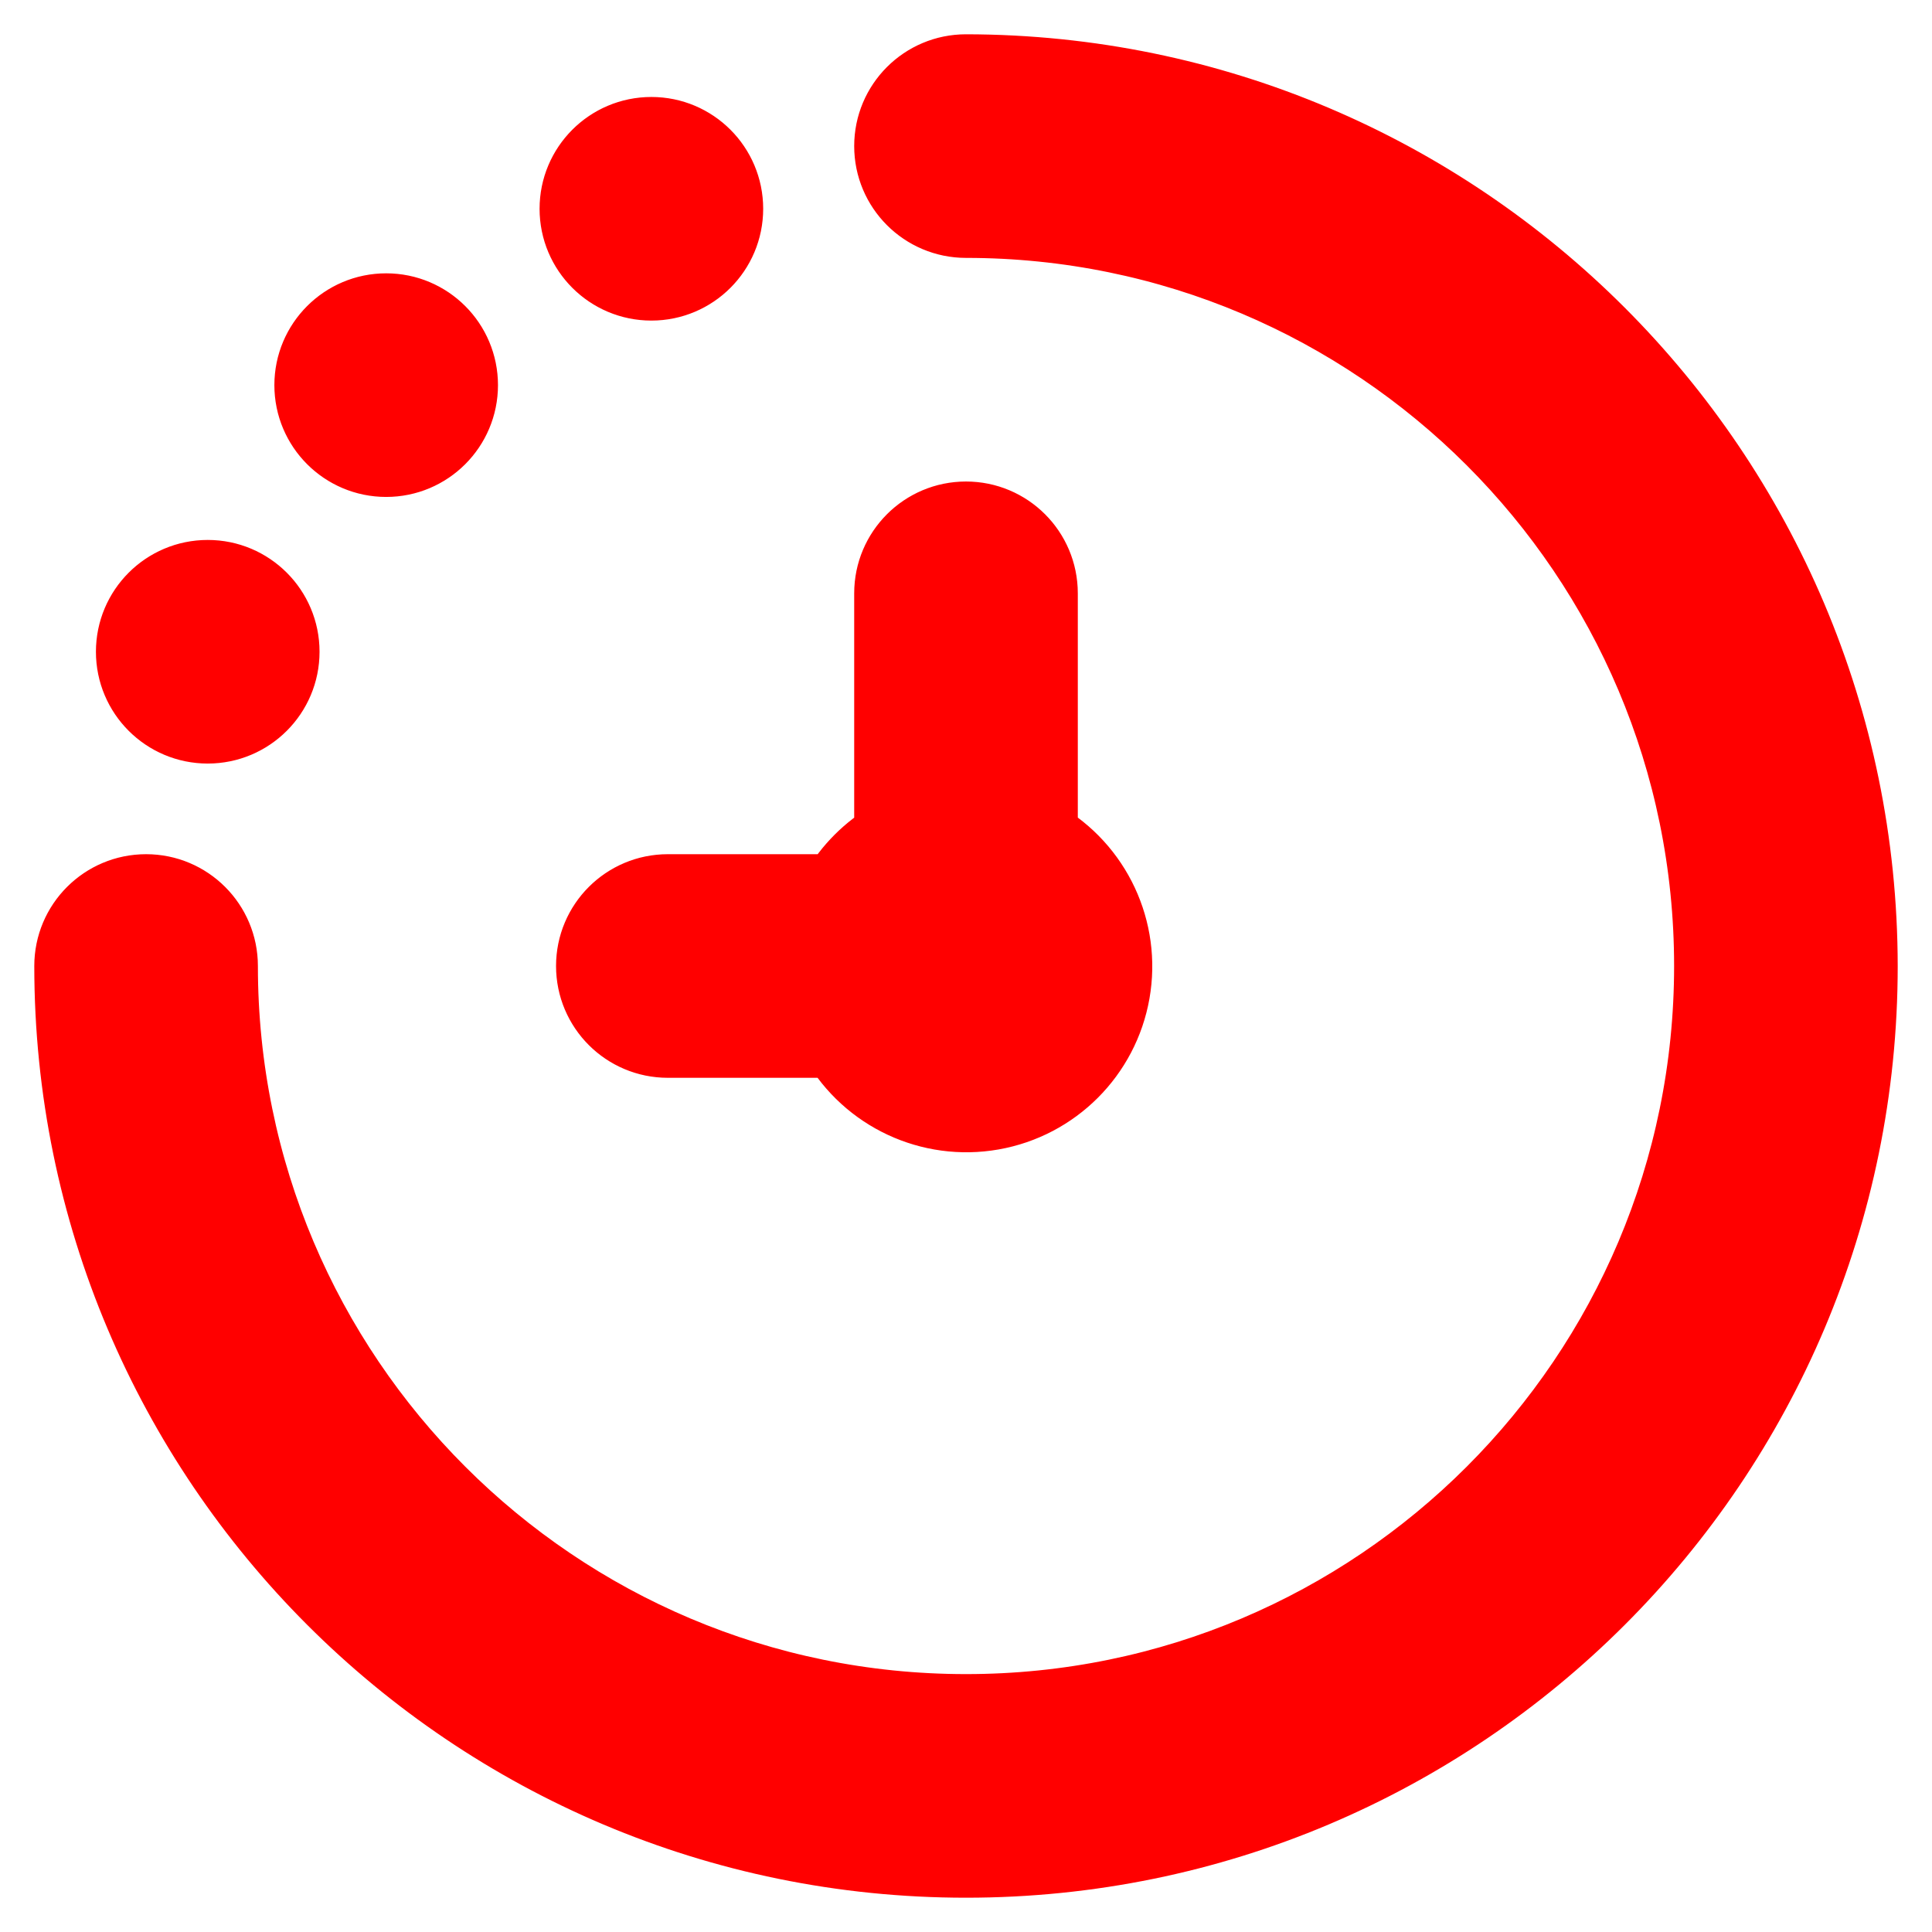
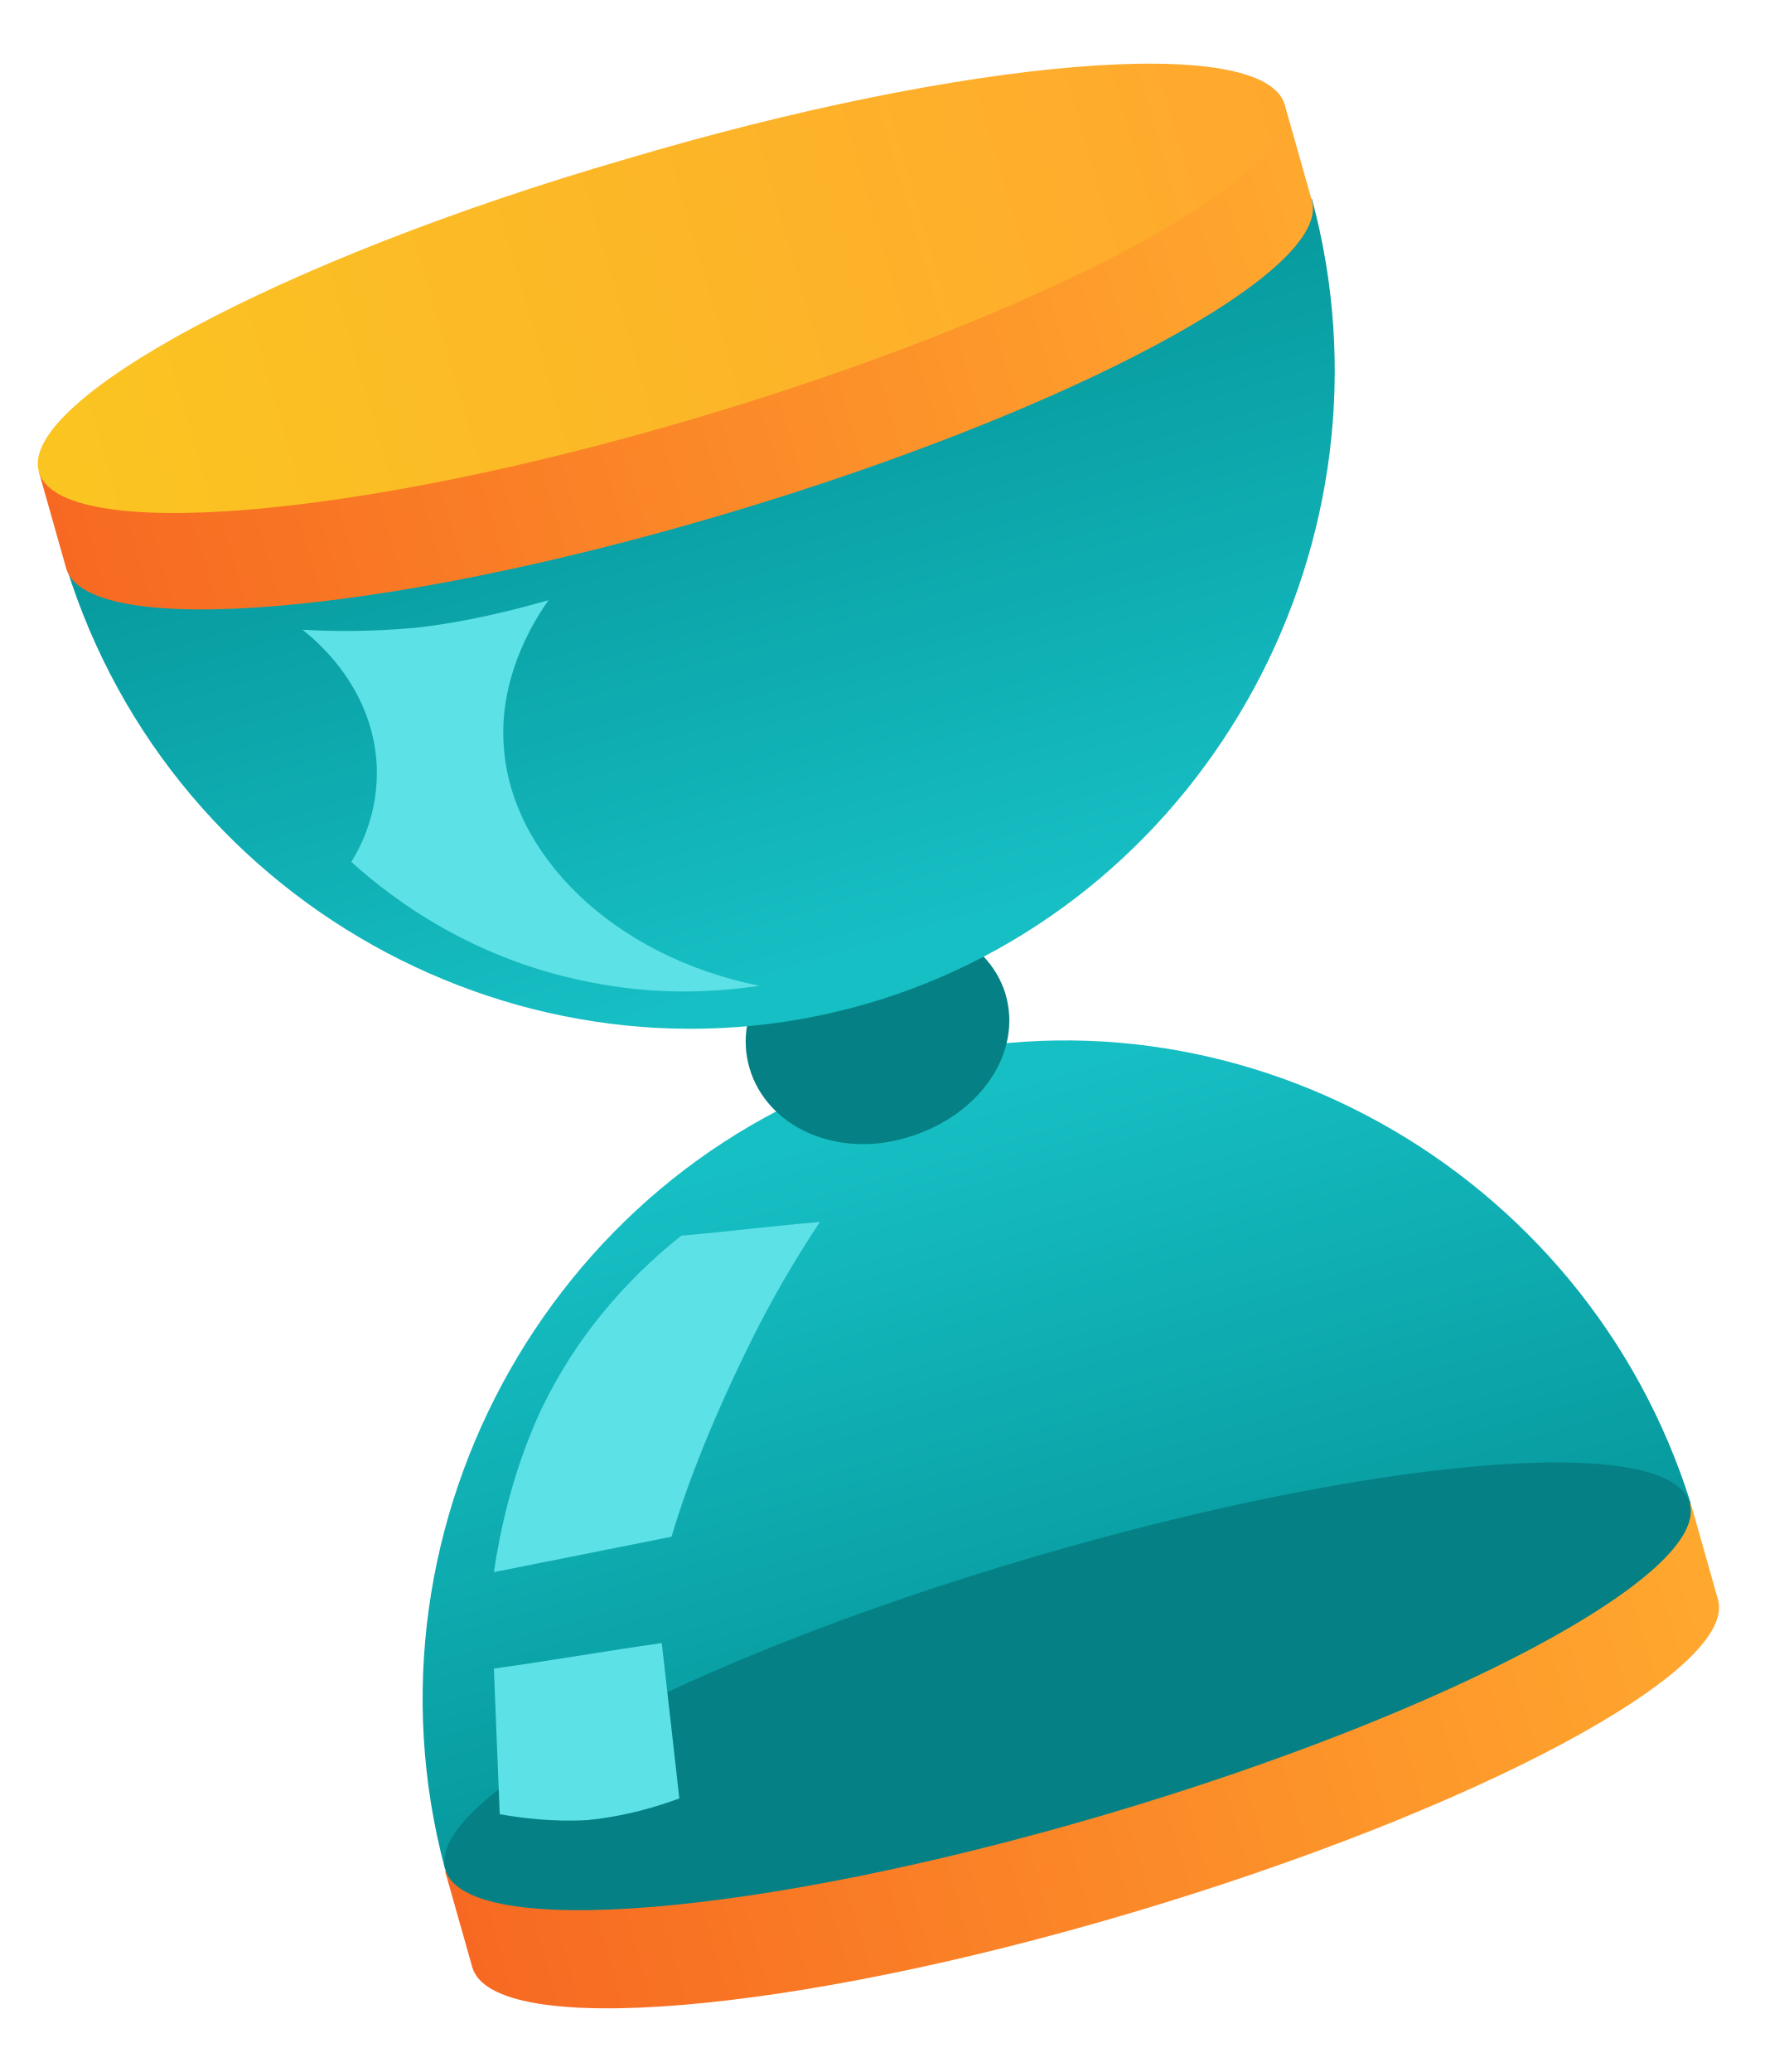
- <svg xmlns="http://www.w3.org/2000/svg" fill="#ff0000" width="256px" height="256px" viewBox="-0.96 -0.96 25.92 25.92" id="Layer_1" data-name="Layer 1" stroke="#ff0000">
-   <g id="SVGRepo_bgCarrier" stroke-width="0" />
-   <g id="SVGRepo_tracerCarrier" stroke-linecap="round" stroke-linejoin="round" />
-   <g id="SVGRepo_iconCarrier">
-     <path d="M24,12A12,12,0,0,1,0,12a1,1,0,0,1,2,0A10,10,0,1,0,12,2a1,1,0,0,1,0-2A12.013,12.013,0,0,1,24,12ZM10.277,11H8a1,1,0,0,0,0,2h2.277A1.994,1.994,0,1,0,13,10.277V7a1,1,0,0,0-2,0v3.277A2,2,0,0,0,10.277,11ZM1.827,8.784a1,1,0,1,0-1-1A1,1,0,0,0,1.827,8.784ZM4.221,5.207a1,1,0,1,0-1-1A1,1,0,0,0,4.221,5.207ZM7.779,2.841a1,1,0,1,0-1-1A1,1,0,0,0,7.779,2.841Z" />
-   </g>
+ <svg xmlns="http://www.w3.org/2000/svg" width="23" height="27" viewBox="0 0 23 27" fill="none">
+   <defs>
+     <linearGradient id="paint0_linear_692_8" x1="11.74" y1="14.498" x2="14.192" y2="22.816" gradientUnits="userSpaceOnUse">
+       <stop offset="0.004" stop-color="#16BFC4" />
+       <stop offset="1" stop-color="#059599" />
+     </linearGradient>
+     <linearGradient id="paint1_linear_692_8" x1="6.161" y1="25.625" x2="22.41" y2="20.907" gradientUnits="userSpaceOnUse">
+       <stop stop-color="#F76922" />
+       <stop offset="1" stop-color="#FFA82E" />
+     </linearGradient>
+     <linearGradient id="paint2_linear_692_8" x1="11.154" y1="12.479" x2="8.702" y2="4.161" gradientUnits="userSpaceOnUse">
+       <stop offset="0.004" stop-color="#16BFC4" />
+       <stop offset="1" stop-color="#059599" />
+     </linearGradient>
+     <linearGradient id="paint3_linear_692_8" x1="0.865" y1="7.383" x2="17.114" y2="2.664" gradientUnits="userSpaceOnUse">
+       <stop stop-color="#F76922" />
+       <stop offset="1" stop-color="#FFA82E" />
+     </linearGradient>
+     <linearGradient id="paint4_linear_692_8" x1="0.503" y1="6.136" x2="16.752" y2="1.417" gradientUnits="userSpaceOnUse">
+       <stop stop-color="#FAC521" />
+       <stop offset="1" stop-color="#FFA82E" />
+     </linearGradient>
+   </defs>
+   <path d="M22.036 19.589C20.662 15.205 16.056 12.667 11.73 13.846C7.302 15.077 4.579 19.794 5.801 24.358L22.036 19.589Z" fill="url(#paint0_linear_692_8)" />
+   <path d="M19.338 20.384C17.812 20.538 15.878 20.948 13.791 21.563C11.704 22.179 9.847 22.897 8.472 23.589L5.801 24.384L6.157 25.64C6.437 26.563 10.279 26.255 14.758 24.922C19.237 23.589 22.647 21.768 22.392 20.846L22.036 19.589L19.338 20.384Z" fill="url(#paint1_linear_692_8)" />
+   <path d="M14.4 23.648C18.878 22.328 22.291 20.509 22.023 19.585C21.755 18.661 17.907 18.981 13.428 20.301C8.95 21.62 5.537 23.439 5.805 24.363C6.073 25.288 9.921 24.967 14.4 23.648Z" fill="#058185" />
+   <path d="M13.104 12.949C13.333 13.718 12.773 14.538 11.832 14.82C10.915 15.102 9.999 14.692 9.77 13.923C9.541 13.154 10.101 12.333 11.043 12.051C11.959 11.795 12.875 12.205 13.104 12.949Z" fill="#058185" />
+   <path d="M17.099 2.591C18.295 7.026 15.776 11.667 11.475 13.026C7.073 14.41 2.263 11.898 0.864 7.385L17.099 2.591Z" fill="url(#paint2_linear_692_8)" />
+   <path d="M14.046 2.155C12.519 2.309 10.585 2.719 8.498 3.334C6.411 3.95 4.554 4.667 3.18 5.36L0.508 6.154L0.864 7.411C1.144 8.334 4.986 8.026 9.465 6.693C13.944 5.36 17.354 3.539 17.099 2.616L16.743 1.36L14.046 2.155Z" fill="url(#paint3_linear_692_8)" />
+   <path d="M16.743 1.36C17.023 2.283 13.588 4.103 9.109 5.437C4.63 6.77 0.788 7.077 0.508 6.155C0.228 5.232 3.638 3.386 8.142 2.078C12.62 0.745 16.463 0.437 16.743 1.36Z" fill="url(#paint4_linear_692_8)" />
+   <path d="M7.149 7.821C6.895 8.18 6.513 8.872 6.564 9.693C6.64 11.128 7.989 12.462 9.898 12.846C9.363 12.923 8.651 12.974 7.811 12.821C6.182 12.539 5.088 11.693 4.579 11.231C4.706 11.026 4.935 10.59 4.91 9.975C4.859 8.923 4.07 8.308 3.943 8.206C4.376 8.231 4.859 8.231 5.419 8.18C6.106 8.103 6.691 7.949 7.149 7.821Z" fill="#5CE1E6" />
+   <path d="M10.686 15.923C10.381 16.384 10.076 16.897 9.796 17.461C9.338 18.384 8.981 19.256 8.752 20.025C7.989 20.179 7.2 20.333 6.437 20.486C6.513 19.974 6.666 19.23 7.022 18.435C7.582 17.23 8.396 16.487 8.88 16.102C9.465 16.051 10.076 15.974 10.686 15.923Z" fill="#5CE1E6" />
+   <path d="M8.625 21.41C8.702 22.076 8.778 22.768 8.854 23.435C8.574 23.538 8.167 23.666 7.658 23.717C7.2 23.743 6.793 23.691 6.513 23.64C6.488 22.999 6.462 22.384 6.437 21.743C7.175 21.64 7.913 21.512 8.625 21.41Z" fill="#5CE1E6" />
</svg>
